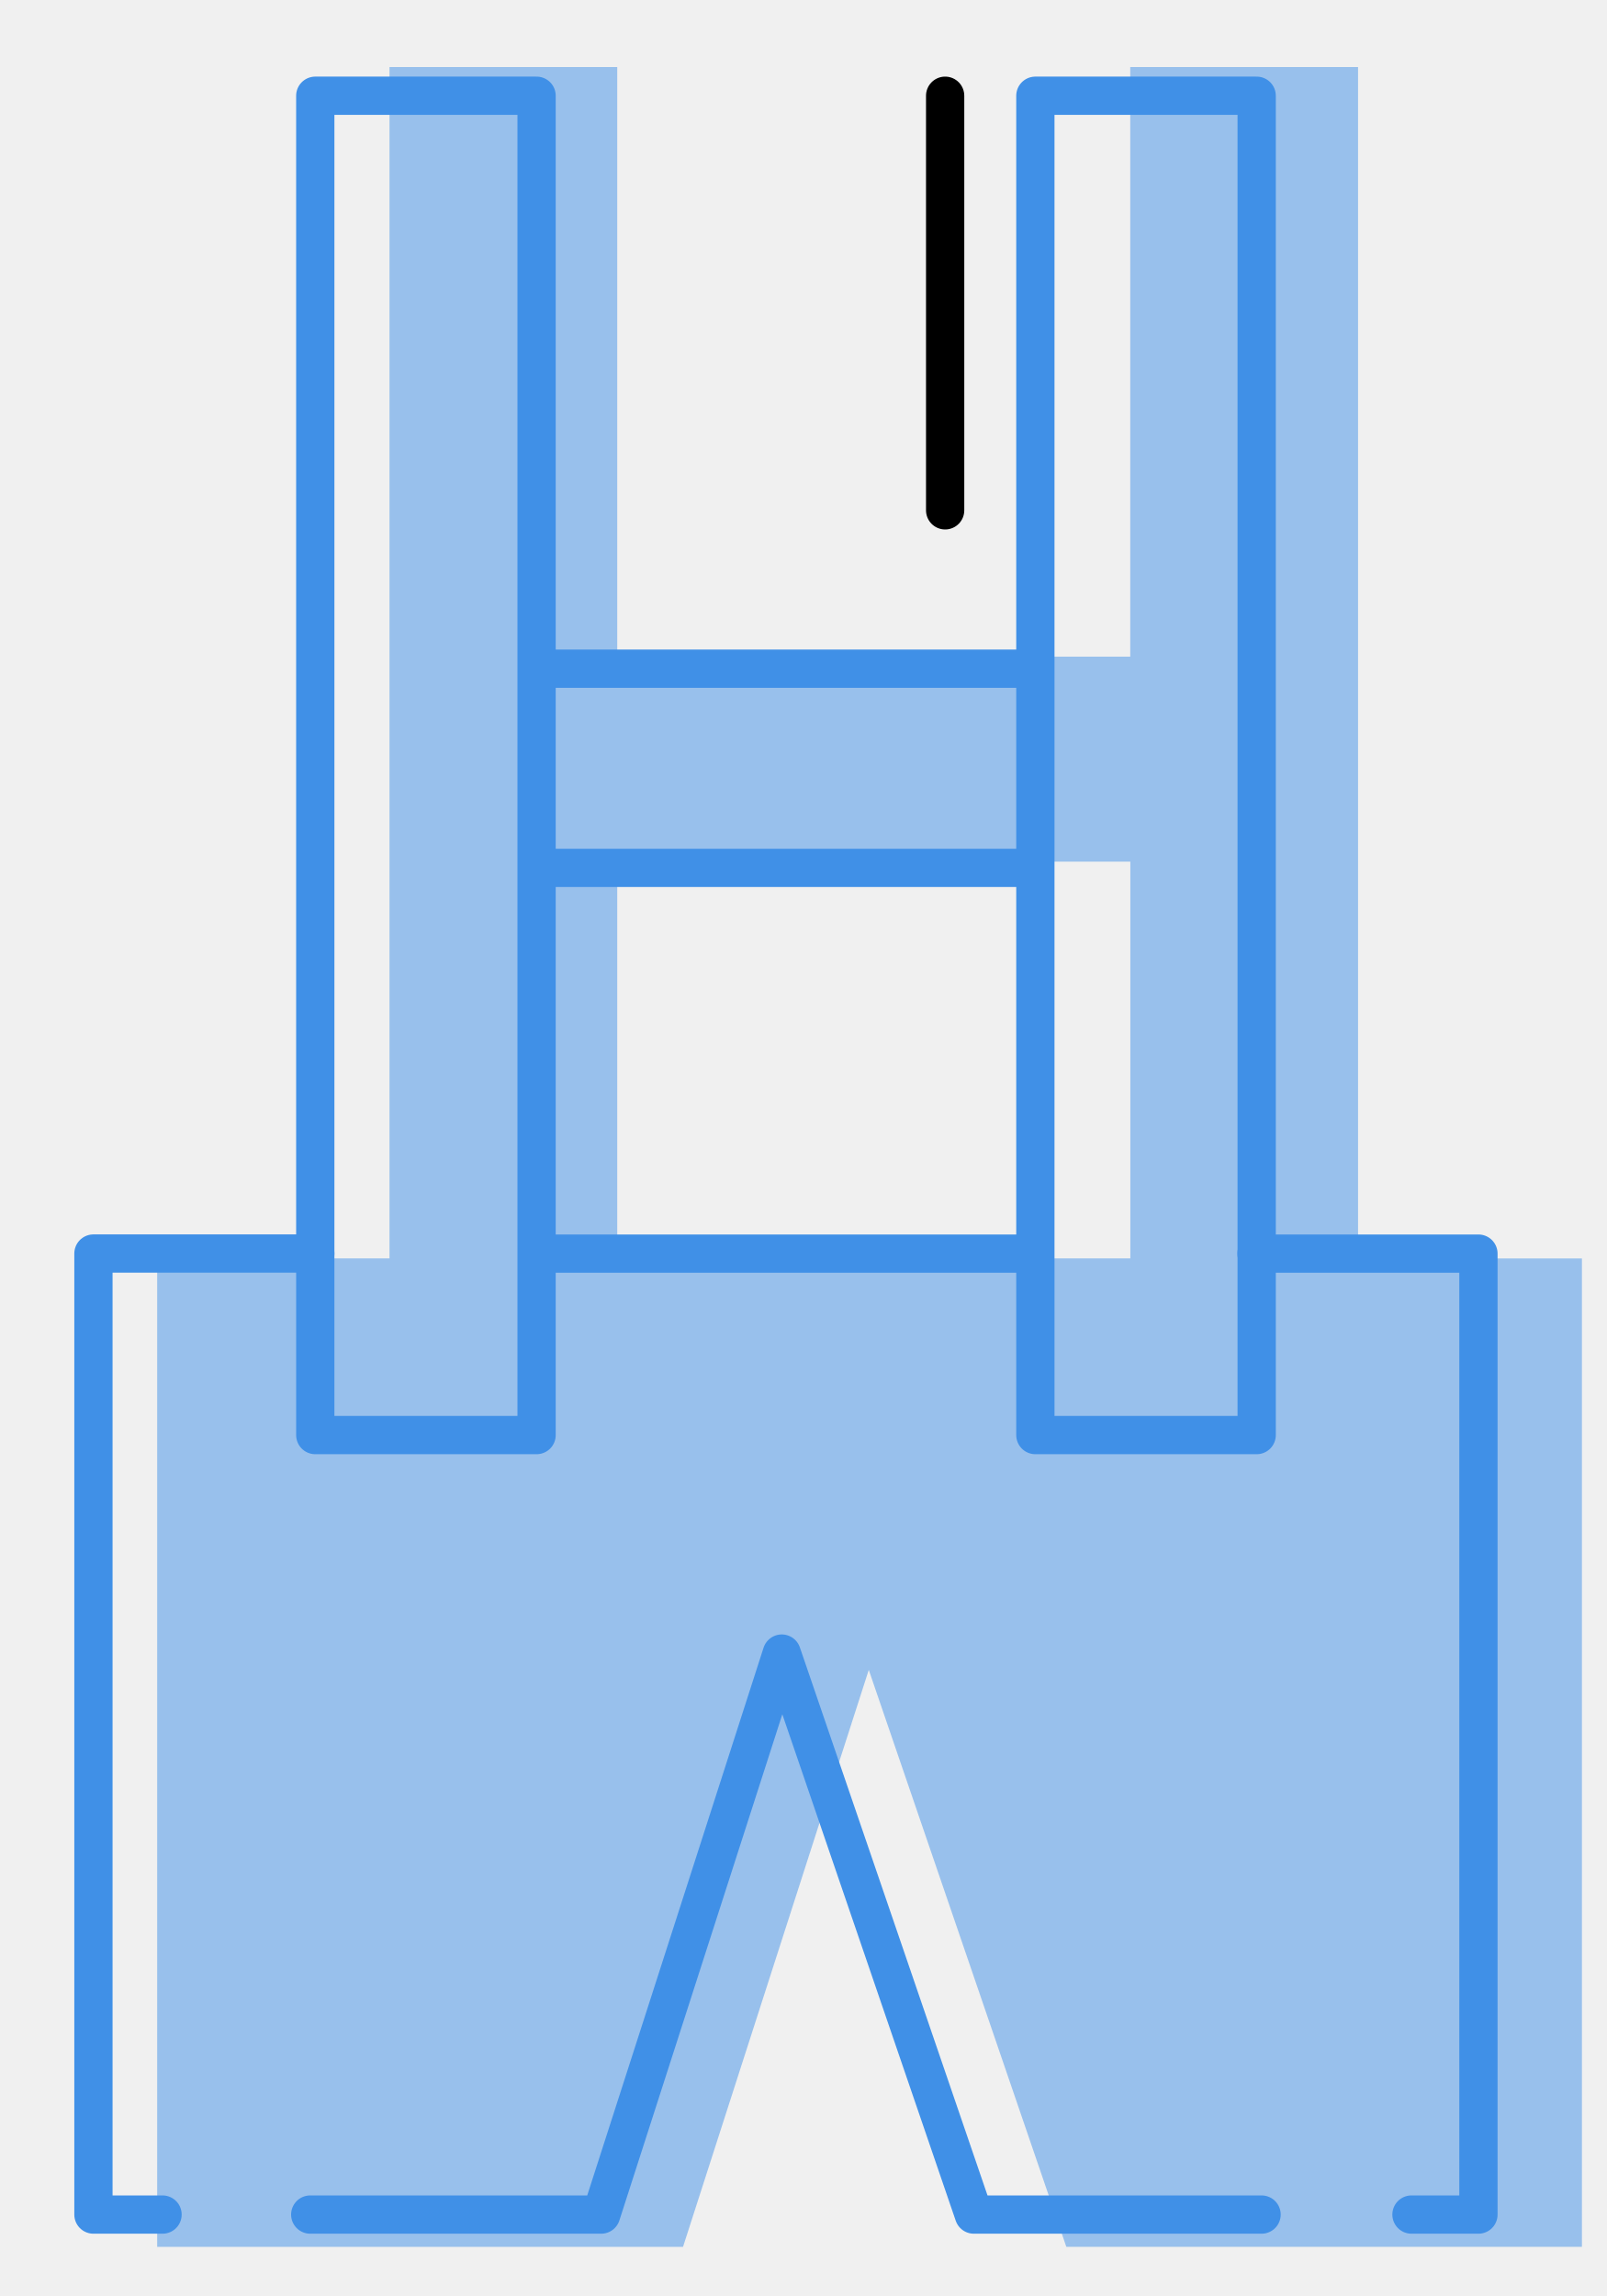
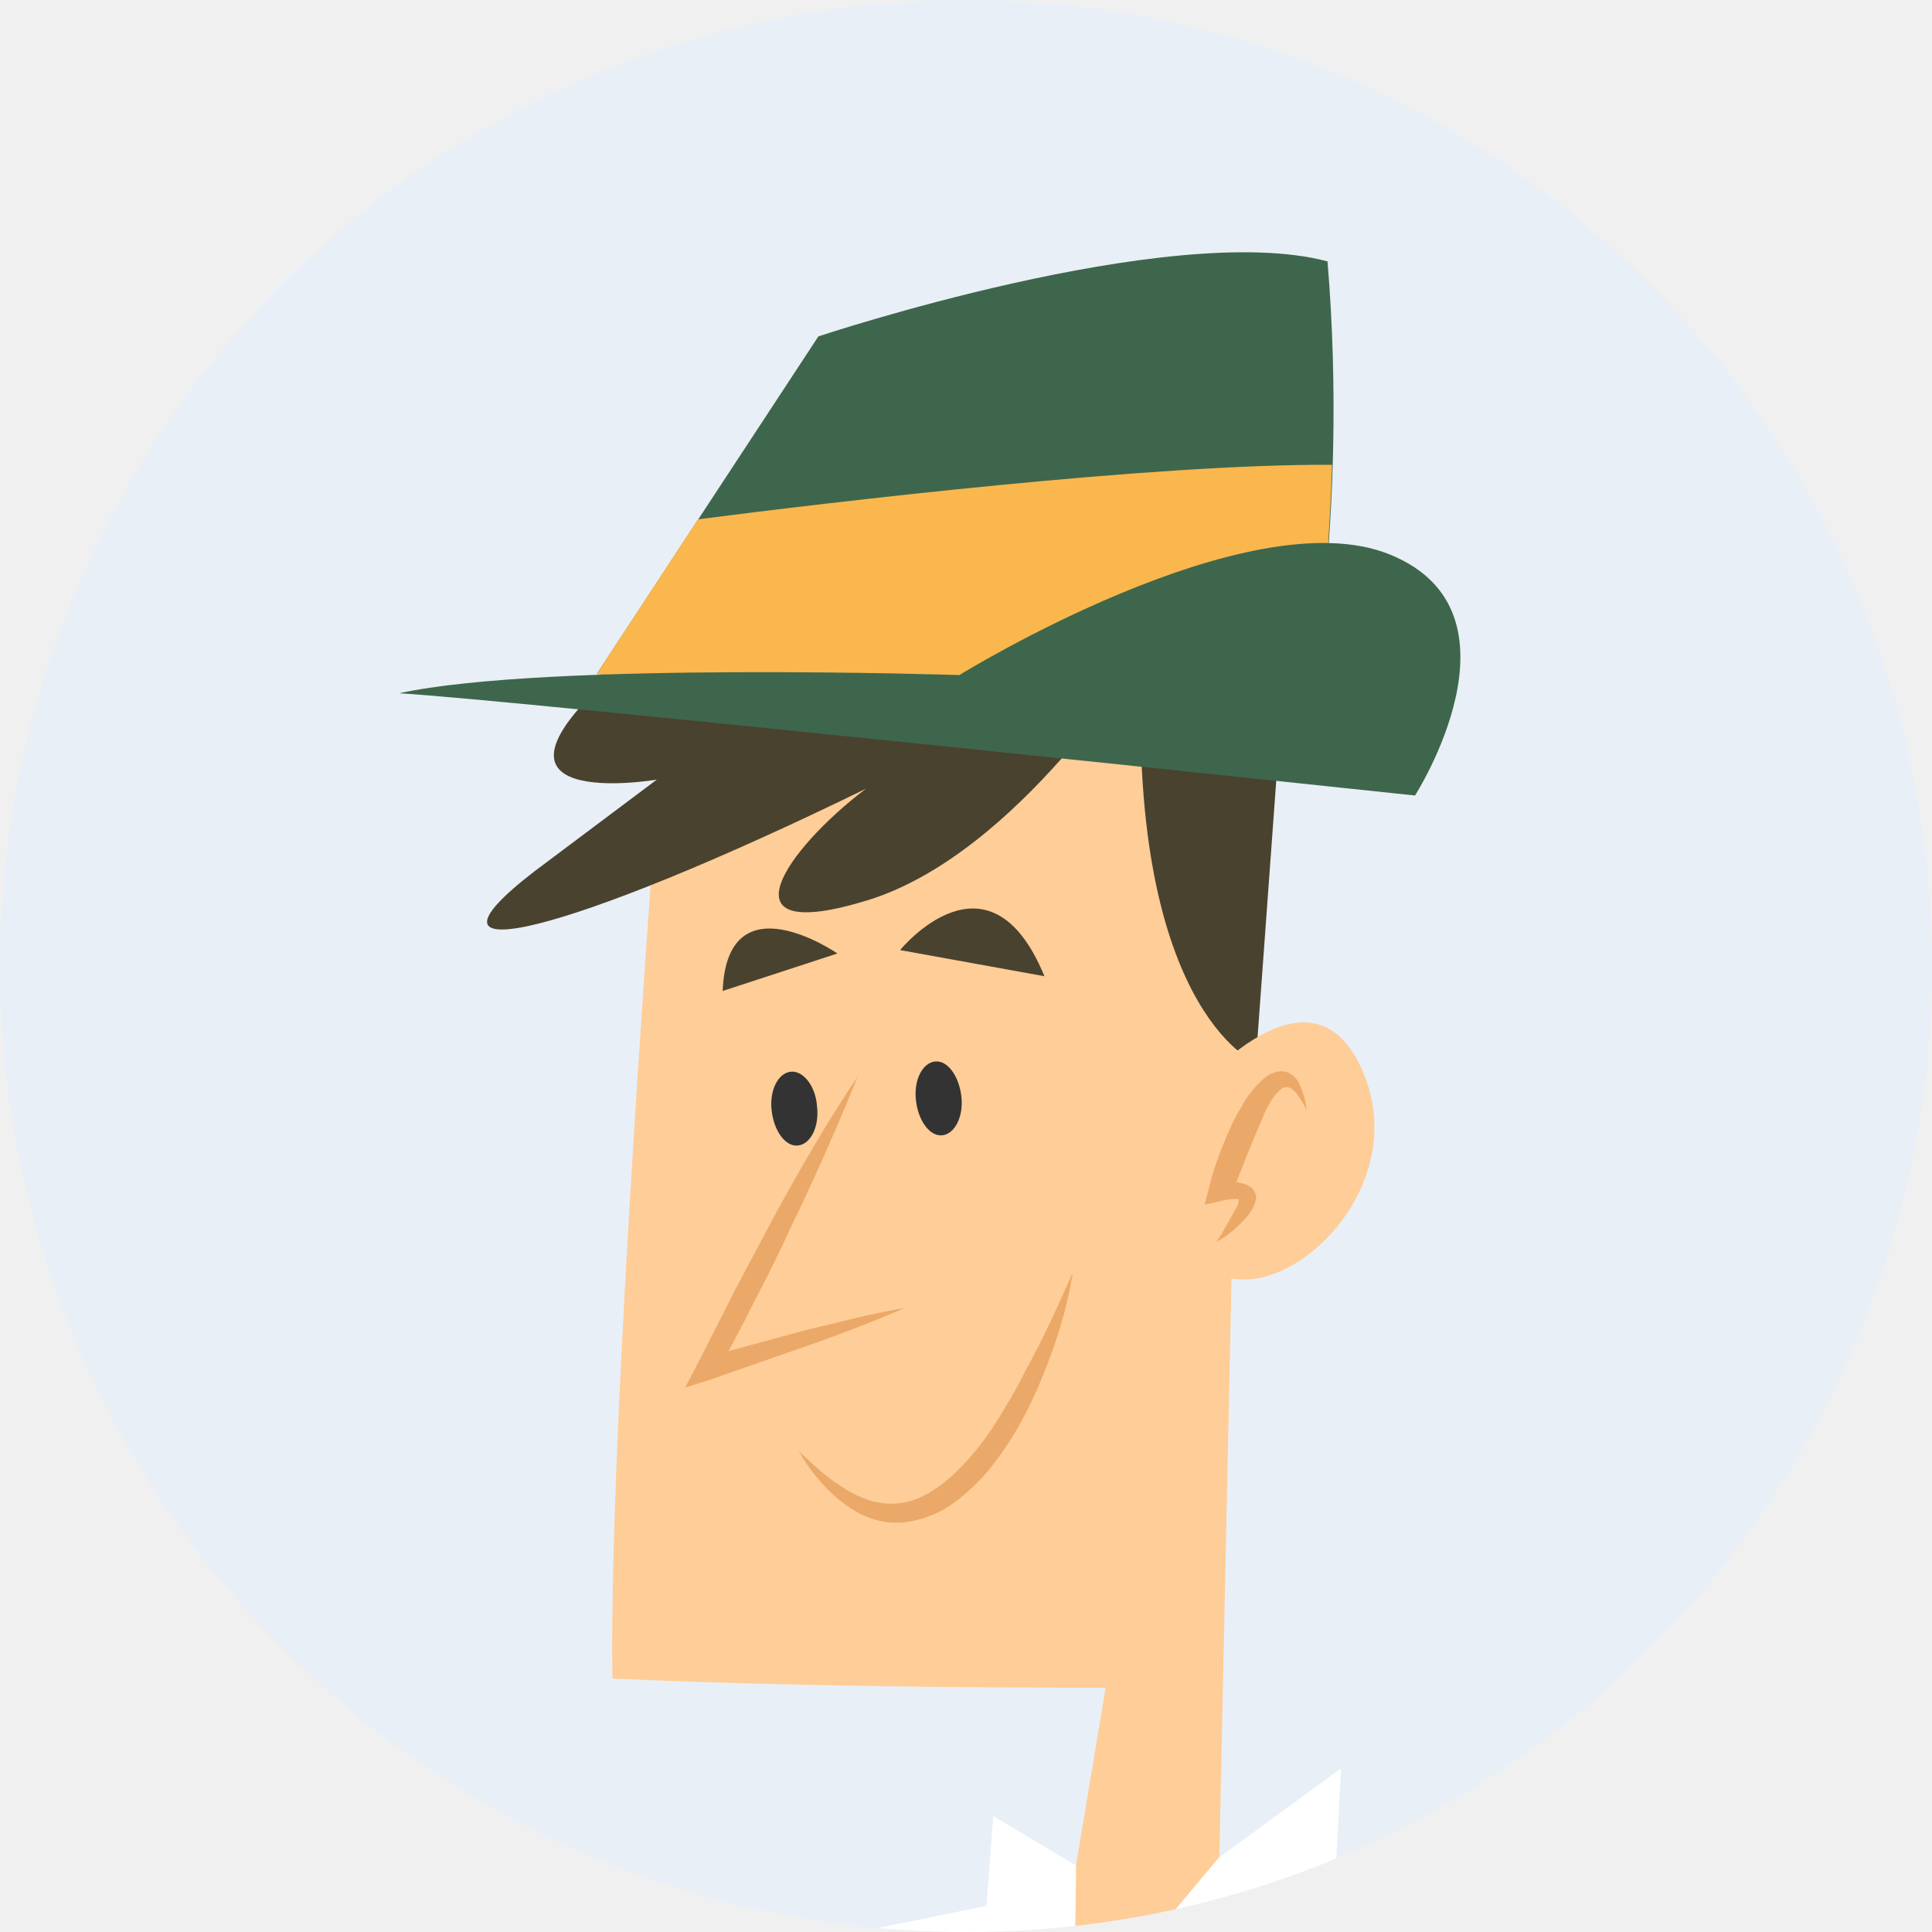
- <svg xmlns="http://www.w3.org/2000/svg" width="21" height="30" fill="none">
-   <g clip-path="url(#clip0_3532_114327)">
-     <path opacity=".5" d="M17.747 16.442V.876H14.77V8.58H8.066V.876H5.09v15.566H2.054V29.36h6.871l2.428-7.541 2.582 7.54h6.739V16.443h-2.927zm-9.681 0v-5.184h6.705v5.184H8.066z" fill="#4090E7" />
-     <path d="M7.012 1.251H4.12v17.5h2.892v-17.5zm9.408 0h-2.89v17.5h2.892v-17.5zM13.497 11.34H7.06m-.048-2.603h6.485m2.989 20.199h-3.76l-2.51-7.33-2.36 7.33H4.054m9.475-12.556H7.012" stroke="#4090E7" stroke-width=".5" stroke-linecap="round" stroke-linejoin="round" />
-     <path d="M16.42 16.38h2.9v12.556h-.875m-16.321 0h-.903V16.379H4.12" stroke="#4090E7" stroke-width=".5" stroke-linecap="round" stroke-linejoin="round" />
-     <path d="M12.351 1.251v5.417" stroke="#000" stroke-width=".5" stroke-linecap="round" stroke-linejoin="round" />
+ <svg xmlns="http://www.w3.org/2000/svg" width="41" height="41" fill="none">
+   <path d="M20.5 41C31.822 41 41 31.822 41 20.5S31.822 0 20.5 0 0 9.178 0 20.5 9.178 41 20.5 41z" fill="#E9EFF6" />
+   <mask id="a" style="mask-type:luminance" maskUnits="userSpaceOnUse" x="0" y="0" width="41" height="41">
+     <path d="M20.5 41C31.822 41 41 31.822 41 20.5S31.822 0 20.5 0 0 9.178 0 20.5 9.178 41 20.5 41z" fill="#fff" />
+   </mask>
+   <g mask="url(#a)">
+     <path d="M0 49.344l11.745-5.836s-1.736-1.013 1.11-1.495c2.846-.483 8.08-1.568 8.08-1.568l.144-1.905 1.736 1.037 3.04-.145 2.604-1.905-.12 2.291s11.48-2.291 15.917-.796c1.254 9.261 3.907 25.203 3.907 25.203" fill="#fff" />
+     <path d="M28.555 79.42l2.387-40.06 3.16-.53-4.028 40.613M19.68 81.01l-2.604-40.034-2.701.482 4.076 39.939" fill="#49422F" />
+     <path d="M28.264 40.3a33.367 33.367 0 01-.916 2.605c-.17.434-.338.844-.531 1.254-.169.41-.386.844-.555 1.254l-.217.41-.217-.361c-.29-.483-.603-.99-.868-1.496a18.636 18.636 0 01-.796-1.543c.386.434.724.916 1.061 1.374.338.459.675.94.99 1.423l-.41.024c.192-.41.36-.844.554-1.254.193-.41.386-.82.579-1.254.41-.82.844-1.64 1.326-2.436z" fill="#DDD" />
+     <path d="M14.275 12.59s-1.374 16.857-1.278 23.032c4.8.217 10.467.193 10.467.193l-.627 3.762-.048 3.521 3.087-3.69.579-27.446c-.049 0-9.213-.723-12.18.627z" fill="#FFCD97" />
+     <path d="M24.236 13.844s-2.628 4.268-5.812 5.257c-3.208.99-1.736-1.085-.048-2.363-6.367 3.11-9.888 3.955-7.043 1.76l2.605-1.953s-4.39.747-.723-2.412c4.003-3.232 7.765-2.701 7.765-2.701l5.475.506.868 1.35-.675 9.262c-.024 0-2.773-1.182-2.412-8.706z" fill="#49422F" />
+     <path d="M25.133 23.394s2.677-3.377 3.81-.603c1.134 2.773-2.339 5.523-3.545 3.859" fill="#FFCD97" />
+     <path d="M18.205 22.84a54.082 54.082 0 01-1.423 3.207 31.25 31.25 0 01-.772 1.568c-.265.53-.53 1.037-.82 1.543l-.265-.338c.7-.192 1.399-.385 2.122-.578.7-.17 1.423-.362 2.147-.483a30 30 0 01-2.05.796c-.7.241-1.375.483-2.074.724l-.53.169.264-.507c.266-.53.531-1.037.796-1.567.266-.507.555-1.038.82-1.544.555-1.013 1.134-2.026 1.785-2.99zm4.56 4.172c-.12.771-.361 1.52-.65 2.218-.29.724-.676 1.424-1.182 2.026-.266.29-.555.58-.941.796-.362.193-.82.314-1.23.242-.434-.073-.796-.314-1.085-.58a3.793 3.793 0 01-.724-.916c.29.266.555.53.868.724.314.217.651.362.99.386.337.024.674-.073.964-.266.29-.168.555-.434.796-.7a6.04 6.04 0 00.651-.892c.193-.313.386-.65.555-.988.361-.652.675-1.35.988-2.05zm4.968-3.449a2.085 2.085 0 00-.241-.386c-.048-.048-.097-.096-.145-.096-.048-.024-.072 0-.12 0a.88.88 0 00-.242.265c-.072.12-.144.241-.192.386-.242.53-.459 1.11-.676 1.664l-.241-.29c.169-.024.314-.048.555.025.048.024.12.048.169.12.048.072.072.169.048.217-.024.12-.073.193-.12.265-.097.145-.218.242-.338.362a2.238 2.238 0 01-.386.266c.096-.121.169-.266.24-.386.073-.12.146-.266.218-.386.024-.048.024-.12.024-.145h-.024c-.072 0-.217 0-.362.048l-.337.073.096-.362a6.26 6.26 0 01.29-.892c.12-.29.24-.58.41-.845.072-.144.168-.265.289-.41.12-.12.241-.265.458-.313.096-.024.241 0 .314.072a.446.446 0 01.168.217c.097.217.121.386.145.53z" fill="#EAA968" />
+     <path d="M20.402 23.273c.048.434-.145.796-.41.82-.265.024-.507-.313-.555-.747-.048-.434.145-.796.41-.82.265-.024.507.313.555.747zm-3.062.217c.047.435-.145.796-.41.82-.266.025-.507-.313-.555-.747-.049-.434.144-.796.41-.82.265-.024.53.313.554.748z" fill="#333" />
+     <path d="M19.102 20.162s1.88-2.315 3.063.555l-3.063-.555zm-1.33.073s-2.34-1.616-2.436.795l2.436-.796z" fill="#49422F" />
+     <path d="M12.664 14.302l4.703-7.163s7.452-2.484 10.805-1.592c.458 5.523-.459 9.792-.459 9.792l-15.049-1.037z" fill="#3E664C" />
+     <path d="M12.664 14.302l15.05 1.037s.458-2.195.554-5.475c-3.786-.024-10.66.796-13.458 1.157l-2.146 3.28z" fill="#F9B74D" />
+     <path d="M30.03 16.882s-19.342-2.05-21.561-2.17c3.11-.676 11.89-.386 11.89-.386s6.126-3.787 9.14-2.557c3.015 1.23.53 5.113.53 5.113z" fill="#3E664C" />
  </g>
-   <defs>
-     <clipPath id="clip0_3532_114327">
-       <path fill="#fff" transform="translate(.826 .852)" d="M0 0h19.848v28.509H0z" />
-     </clipPath>
-   </defs>
</svg>
